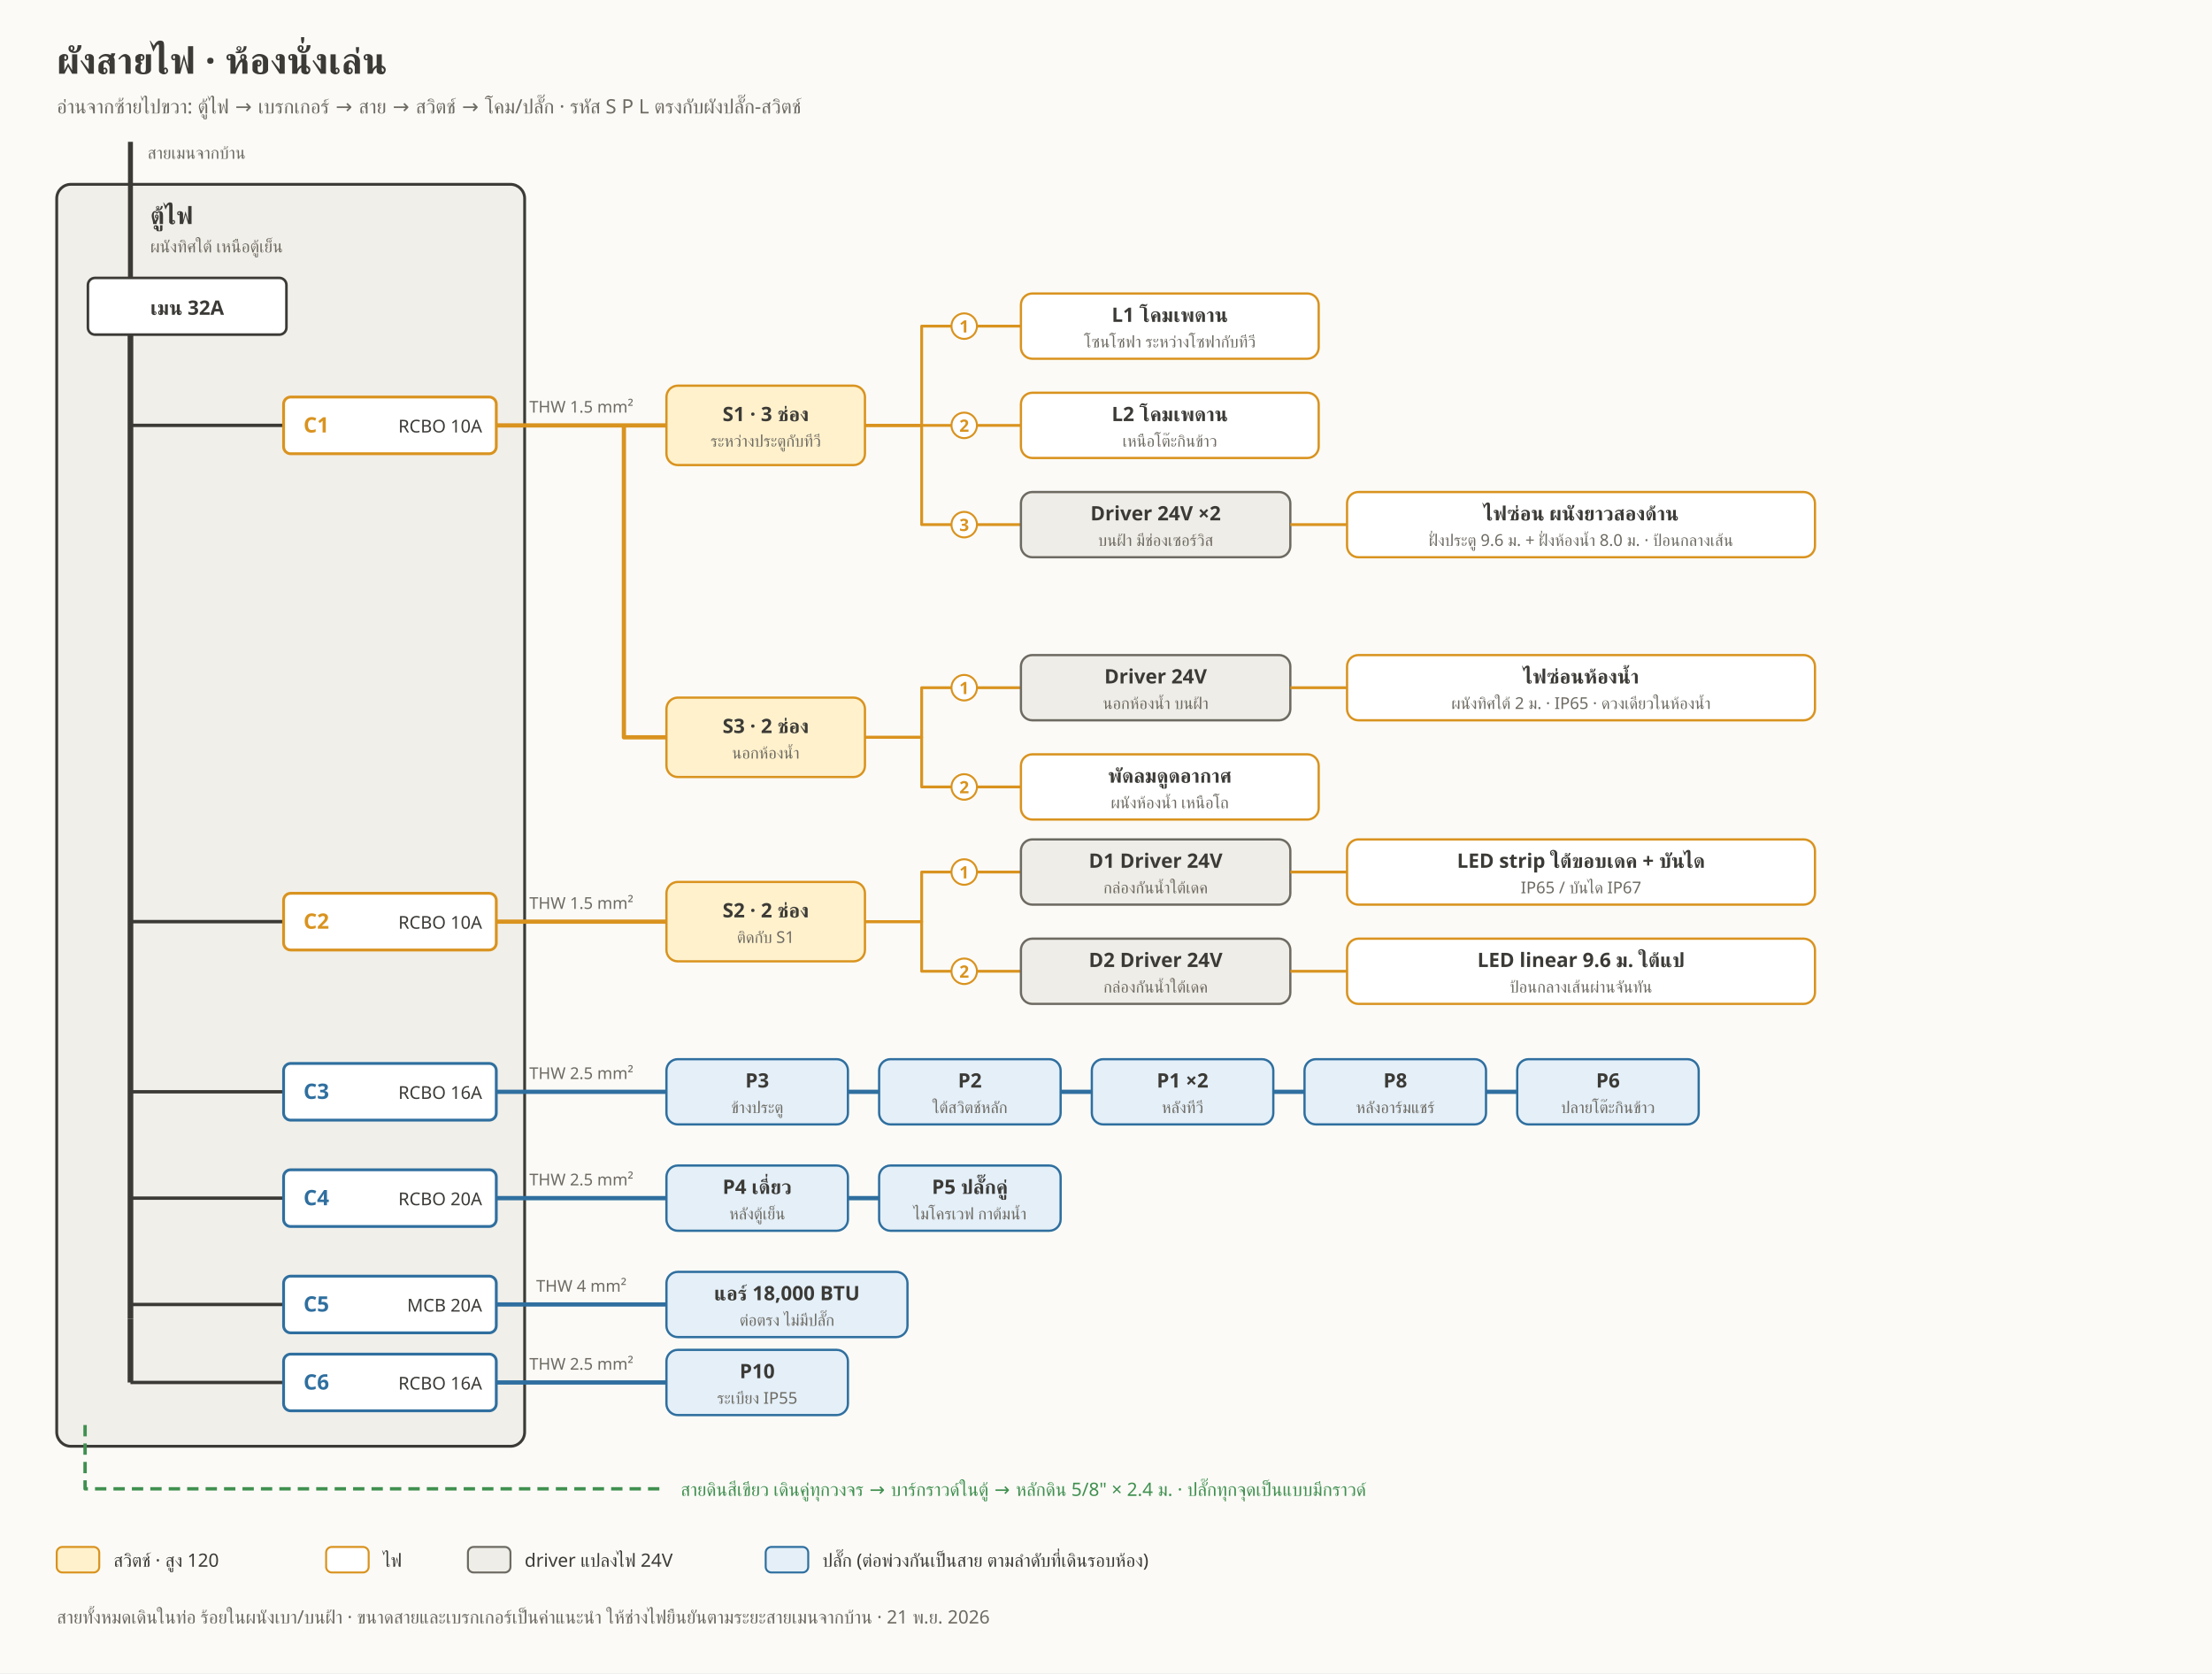
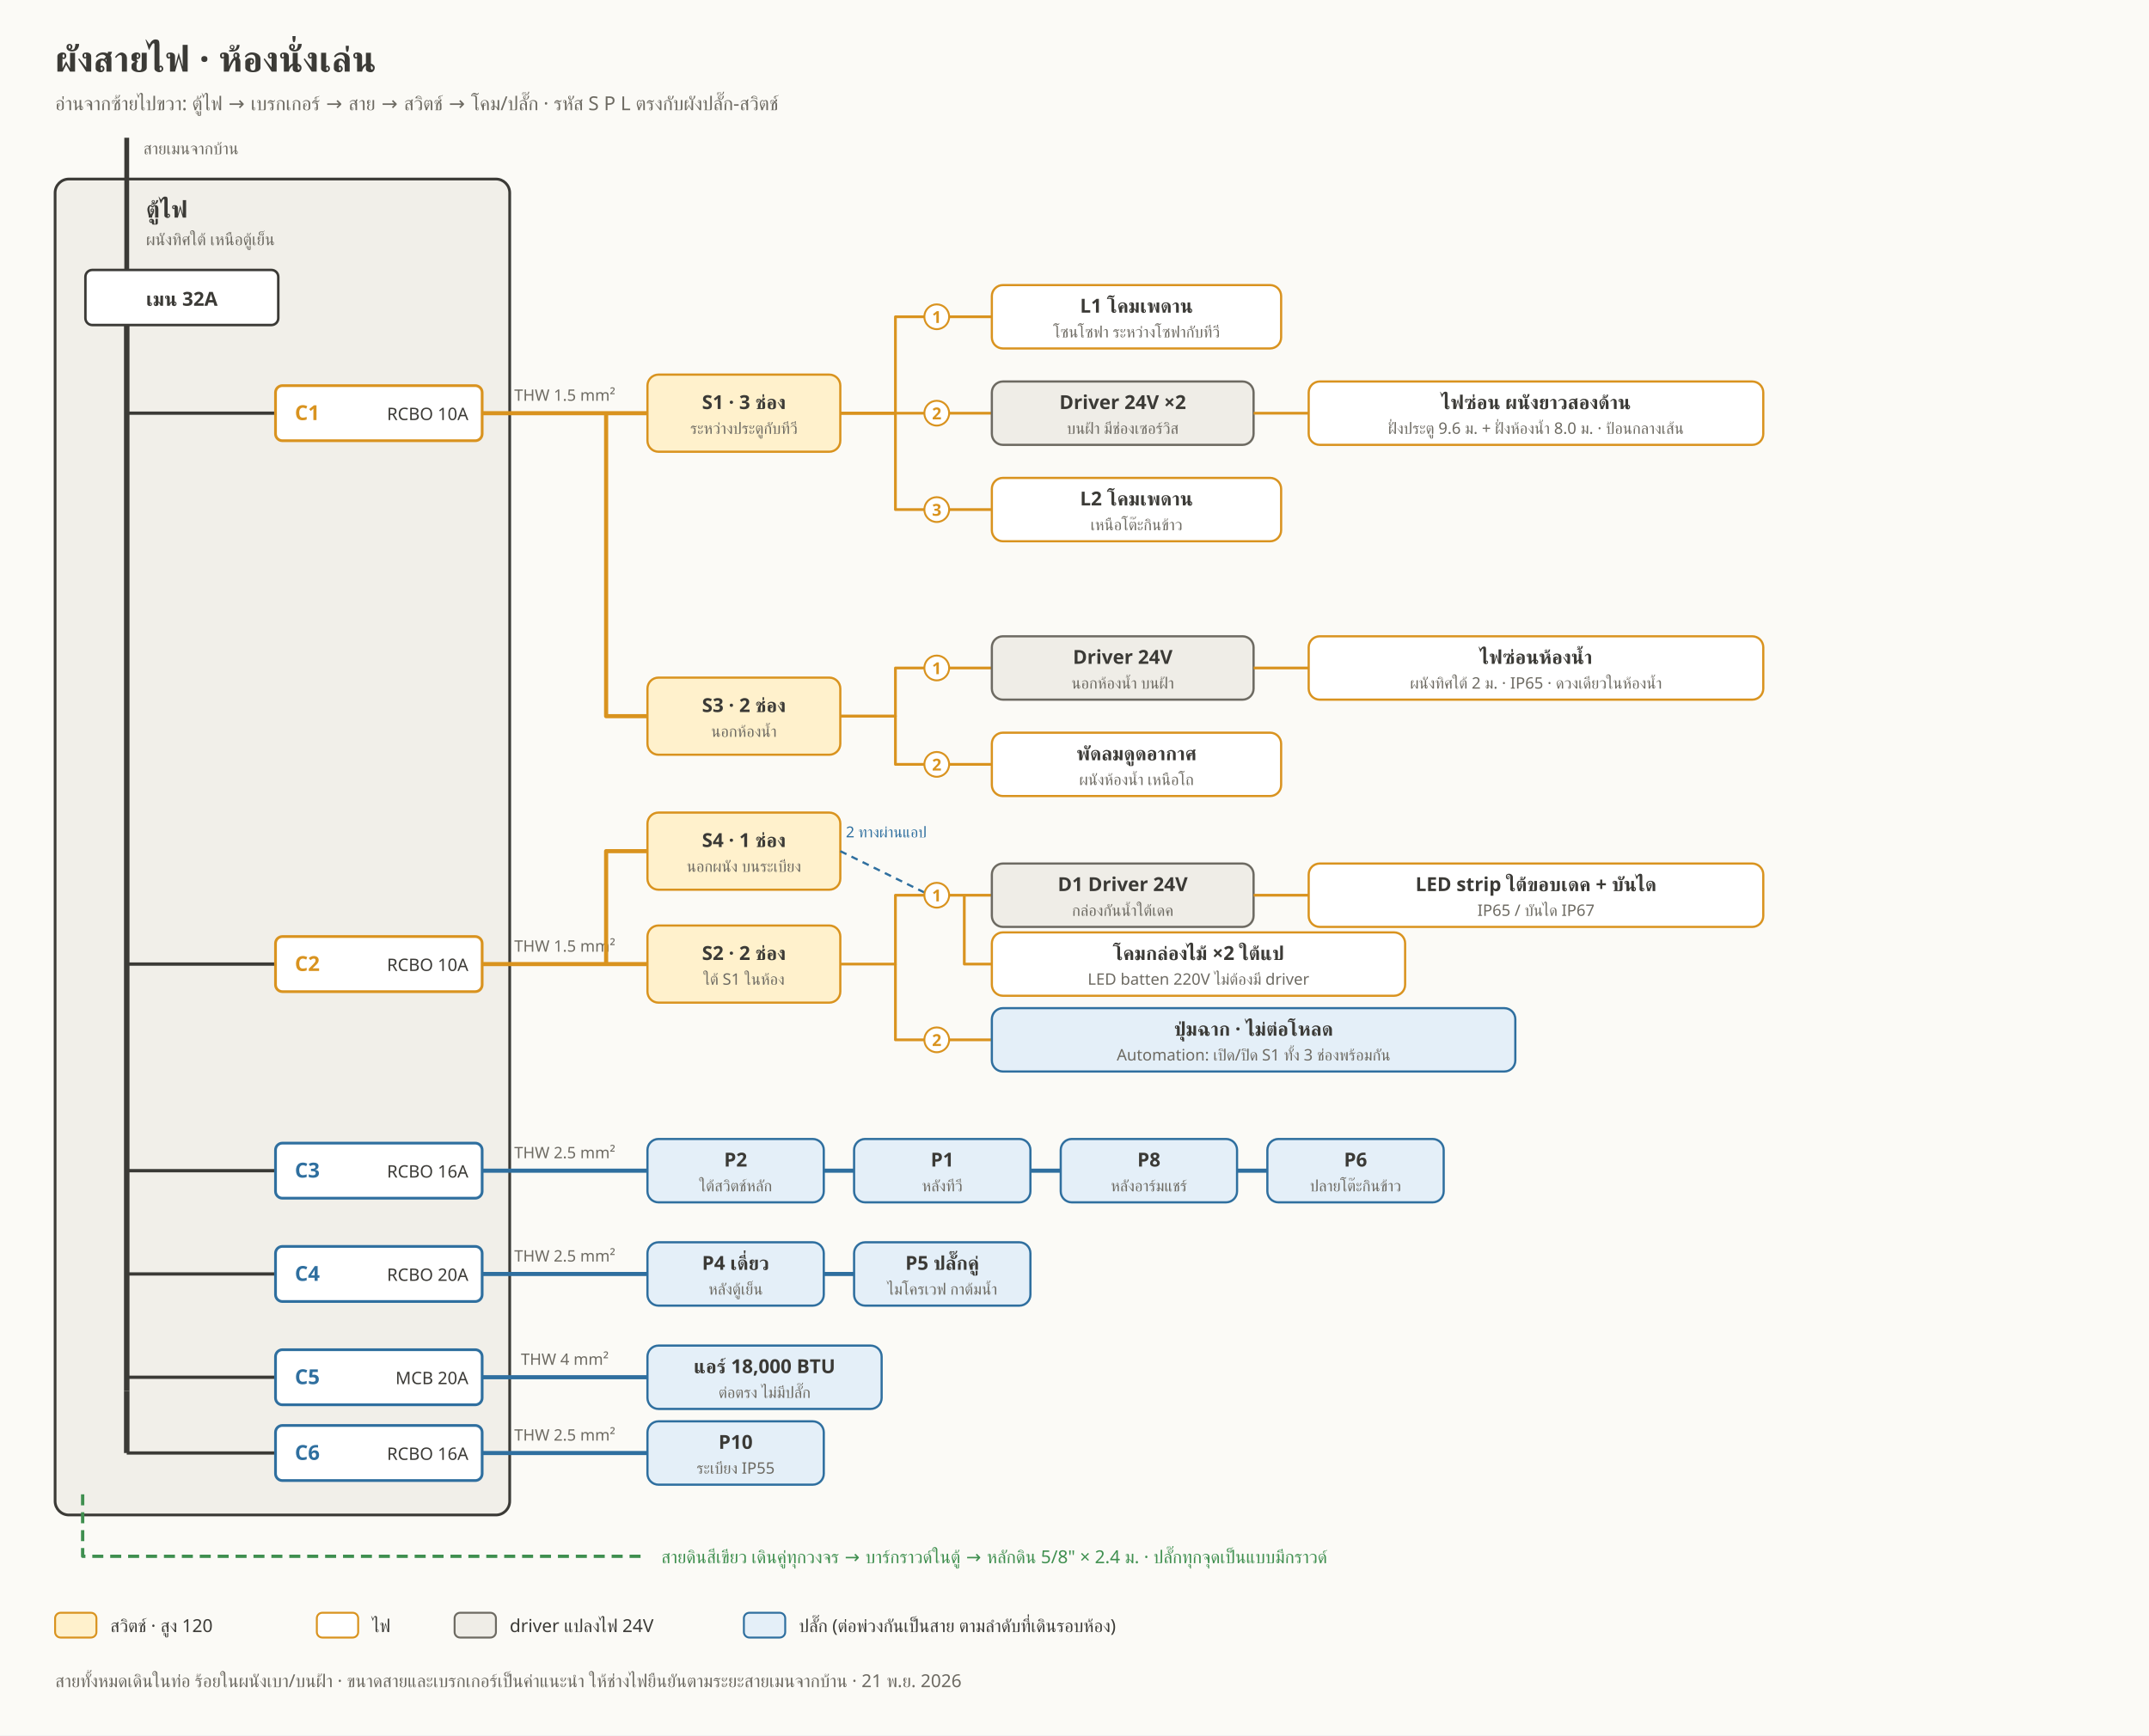
- <svg xmlns="http://www.w3.org/2000/svg" viewBox="0 0 1560 1180" width="1560" height="1180" font-family="Leelawadee UI, Tahoma, sans-serif">
+ <svg xmlns="http://www.w3.org/2000/svg" viewBox="0 0 1560 1260" width="1560" height="1260" font-family="Leelawadee UI, Tahoma, sans-serif">
  <defs />
-   <rect x="0" y="0" width="1560" height="1180" fill="#fbfaf6" />
+   <rect x="0" y="0" width="1560" height="1260" fill="#fbfaf6" />
  <text x="40" y="52" font-size="26" font-weight="600" text-anchor="start" fill="#3b3a36">ผังสายไฟ · ห้องนั่งเล่น</text>
  <text x="40" y="80" font-size="14" font-weight="400" text-anchor="start" fill="#6d6a62">อ่านจากซ้ายไปขวา: ตู้ไฟ → เบรกเกอร์ → สาย → สวิตช์ → โคม/ปลั๊ก · รหัส S P L ตรงกับผังปลั๊ก-สวิตช์</text>
-   <rect x="40" y="130" width="330" height="890" rx="10" fill="#f1efe9" stroke="#3b3a36" stroke-width="2" />
+   <rect x="40" y="130" width="330" height="970" rx="10" fill="#f1efe9" stroke="#3b3a36" stroke-width="2" />
  <text x="106" y="158" font-size="17" font-weight="600" text-anchor="start" fill="#3b3a36">ตู้ไฟ</text>
  <text x="106" y="178" font-size="12" font-weight="400" text-anchor="start" fill="#6d6a62">ผนังทิศใต้ เหนือตู้เย็น</text>
  <polyline points="92,100 92,196" fill="none" stroke="#3b3a36" stroke-width="3.5" stroke-linejoin="round" />
  <text x="104" y="112" font-size="12" font-weight="400" text-anchor="start" fill="#6d6a62">สายเมนจากบ้าน</text>
  <rect x="62" y="196" width="140" height="40" rx="5" fill="#fff" stroke="#3b3a36" stroke-width="1.8" />
  <text x="132" y="222" font-size="14" font-weight="600" text-anchor="middle" fill="#3b3a36">เมน 32A</text>
-   <polyline points="92,236 92,930" fill="none" stroke="#3b3a36" stroke-width="4" stroke-linejoin="round" />
+   <polyline points="92,236 92,1010" fill="none" stroke="#3b3a36" stroke-width="4" stroke-linejoin="round" />
  <polyline points="92,300 200,300" fill="none" stroke="#3b3a36" stroke-width="2.4" stroke-linejoin="round" />
  <rect x="200" y="280" width="150" height="40" rx="5" fill="#fff" stroke="#d9931f" stroke-width="2" />
  <text x="214" y="305" font-size="15" font-weight="700" text-anchor="start" fill="#d9931f">C1</text>
  <text x="340" y="305" font-size="12.5" font-weight="400" text-anchor="end" fill="#3b3a36">RCBO 10A</text>
  <polyline points="350,300 470,300" fill="none" stroke="#d9931f" stroke-width="3" stroke-linejoin="round" />
  <text x="410" y="291" font-size="11.5" font-weight="400" text-anchor="middle" fill="#6d6a62">THW 1.5 mm²</text>
  <polyline points="440,300 440,520 470,520" fill="none" stroke="#d9931f" stroke-width="3" stroke-linejoin="round" />
  <rect x="470" y="272" width="140" height="56" rx="8" fill="#fff1cc" stroke="#d9931f" stroke-width="1.6" />
  <text x="540" y="297" font-size="14" font-weight="600" text-anchor="middle" fill="#3b3a36">S1 · 3 ช่อง</text>
  <text x="540" y="315" font-size="11.5" font-weight="400" text-anchor="middle" fill="#6d6a62">ระหว่างประตูกับทีวี</text>
  <polyline points="610,300 650,300 650,230 720,230" fill="none" stroke="#d9931f" stroke-width="2" stroke-linejoin="round" />
  <circle cx="680" cy="230" r="9" fill="#fff" stroke="#d9931f" stroke-width="1.4" />
  <text x="680" y="234.5" font-size="12" font-weight="700" text-anchor="middle" fill="#d9931f">1</text>
  <polyline points="610,300 650,300 650,300 720,300" fill="none" stroke="#d9931f" stroke-width="2" stroke-linejoin="round" />
  <circle cx="680" cy="300" r="9" fill="#fff" stroke="#d9931f" stroke-width="1.4" />
  <text x="680" y="304.5" font-size="12" font-weight="700" text-anchor="middle" fill="#d9931f">2</text>
  <polyline points="610,300 650,300 650,370 720,370" fill="none" stroke="#d9931f" stroke-width="2" stroke-linejoin="round" />
  <circle cx="680" cy="370" r="9" fill="#fff" stroke="#d9931f" stroke-width="1.4" />
  <text x="680" y="374.5" font-size="12" font-weight="700" text-anchor="middle" fill="#d9931f">3</text>
  <rect x="720" y="207" width="210" height="46" rx="8" fill="#fff" stroke="#d9931f" stroke-width="1.6" />
  <text x="825" y="227" font-size="14" font-weight="600" text-anchor="middle" fill="#3b3a36">L1 โคมเพดาน</text>
  <text x="825" y="245" font-size="11.5" font-weight="400" text-anchor="middle" fill="#6d6a62">โซนโซฟา ระหว่างโซฟากับทีวี</text>
-   <rect x="720" y="277" width="210" height="46" rx="8" fill="#fff" stroke="#d9931f" stroke-width="1.6" />
-   <text x="825" y="297" font-size="14" font-weight="600" text-anchor="middle" fill="#3b3a36">L2 โคมเพดาน</text>
-   <text x="825" y="315" font-size="11.5" font-weight="400" text-anchor="middle" fill="#6d6a62">เหนือโต๊ะกินข้าว</text>
-   <rect x="720" y="347" width="190" height="46" rx="8" fill="#efede7" stroke="#6d6a62" stroke-width="1.6" />
-   <text x="815" y="367" font-size="14" font-weight="600" text-anchor="middle" fill="#3b3a36">Driver 24V ×2</text>
-   <text x="815" y="385" font-size="11.5" font-weight="400" text-anchor="middle" fill="#6d6a62">บนฝ้า มีช่องเซอร์วิส</text>
-   <polyline points="910,370 950,370" fill="none" stroke="#d9931f" stroke-width="2" stroke-linejoin="round" />
-   <rect x="950" y="347" width="330" height="46" rx="8" fill="#fff" stroke="#d9931f" stroke-width="1.6" />
-   <text x="1115" y="367" font-size="14" font-weight="600" text-anchor="middle" fill="#3b3a36">ไฟซ่อน ผนังยาวสองด้าน</text>
-   <text x="1115" y="385" font-size="11.5" font-weight="400" text-anchor="middle" fill="#6d6a62">ฝั่งประตู 9.6 ม. + ฝั่งห้องน้ำ 8.0 ม. · ป้อนกลางเส้น</text>
+   <rect x="720" y="277" width="190" height="46" rx="8" fill="#efede7" stroke="#6d6a62" stroke-width="1.6" />
+   <text x="815" y="297" font-size="14" font-weight="600" text-anchor="middle" fill="#3b3a36">Driver 24V ×2</text>
+   <text x="815" y="315" font-size="11.5" font-weight="400" text-anchor="middle" fill="#6d6a62">บนฝ้า มีช่องเซอร์วิส</text>
+   <polyline points="910,300 950,300" fill="none" stroke="#d9931f" stroke-width="2" stroke-linejoin="round" />
+   <rect x="950" y="277" width="330" height="46" rx="8" fill="#fff" stroke="#d9931f" stroke-width="1.6" />
+   <text x="1115" y="297" font-size="14" font-weight="600" text-anchor="middle" fill="#3b3a36">ไฟซ่อน ผนังยาวสองด้าน</text>
+   <text x="1115" y="315" font-size="11.5" font-weight="400" text-anchor="middle" fill="#6d6a62">ฝั่งประตู 9.6 ม. + ฝั่งห้องน้ำ 8.0 ม. · ป้อนกลางเส้น</text>
+   <rect x="720" y="347" width="210" height="46" rx="8" fill="#fff" stroke="#d9931f" stroke-width="1.6" />
+   <text x="825" y="367" font-size="14" font-weight="600" text-anchor="middle" fill="#3b3a36">L2 โคมเพดาน</text>
+   <text x="825" y="385" font-size="11.5" font-weight="400" text-anchor="middle" fill="#6d6a62">เหนือโต๊ะกินข้าว</text>
  <rect x="470" y="492" width="140" height="56" rx="8" fill="#fff1cc" stroke="#d9931f" stroke-width="1.6" />
  <text x="540" y="517" font-size="14" font-weight="600" text-anchor="middle" fill="#3b3a36">S3 · 2 ช่อง</text>
  <text x="540" y="535" font-size="11.5" font-weight="400" text-anchor="middle" fill="#6d6a62">นอกห้องน้ำ</text>
  <polyline points="610,520 650,520 650,485 720,485" fill="none" stroke="#d9931f" stroke-width="2" stroke-linejoin="round" />
  <circle cx="680" cy="485" r="9" fill="#fff" stroke="#d9931f" stroke-width="1.4" />
  <text x="680" y="489.5" font-size="12" font-weight="700" text-anchor="middle" fill="#d9931f">1</text>
  <polyline points="610,520 650,520 650,555 720,555" fill="none" stroke="#d9931f" stroke-width="2" stroke-linejoin="round" />
  <circle cx="680" cy="555" r="9" fill="#fff" stroke="#d9931f" stroke-width="1.4" />
  <text x="680" y="559.5" font-size="12" font-weight="700" text-anchor="middle" fill="#d9931f">2</text>
  <rect x="720" y="462" width="190" height="46" rx="8" fill="#efede7" stroke="#6d6a62" stroke-width="1.6" />
  <text x="815" y="482" font-size="14" font-weight="600" text-anchor="middle" fill="#3b3a36">Driver 24V</text>
  <text x="815" y="500" font-size="11.5" font-weight="400" text-anchor="middle" fill="#6d6a62">นอกห้องน้ำ บนฝ้า</text>
  <polyline points="910,485 950,485" fill="none" stroke="#d9931f" stroke-width="2" stroke-linejoin="round" />
  <rect x="950" y="462" width="330" height="46" rx="8" fill="#fff" stroke="#d9931f" stroke-width="1.6" />
  <text x="1115" y="482" font-size="14" font-weight="600" text-anchor="middle" fill="#3b3a36">ไฟซ่อนห้องน้ำ</text>
  <text x="1115" y="500" font-size="11.5" font-weight="400" text-anchor="middle" fill="#6d6a62">ผนังทิศใต้ 2 ม. · IP65 · ดวงเดียวในห้องน้ำ</text>
  <rect x="720" y="532" width="210" height="46" rx="8" fill="#fff" stroke="#d9931f" stroke-width="1.6" />
  <text x="825" y="552" font-size="14" font-weight="600" text-anchor="middle" fill="#3b3a36">พัดลมดูดอากาศ</text>
  <text x="825" y="570" font-size="11.5" font-weight="400" text-anchor="middle" fill="#6d6a62">ผนังห้องน้ำ เหนือโถ</text>
-   <polyline points="92,650 200,650" fill="none" stroke="#3b3a36" stroke-width="2.4" stroke-linejoin="round" />
-   <rect x="200" y="630" width="150" height="40" rx="5" fill="#fff" stroke="#d9931f" stroke-width="2" />
-   <text x="214" y="655" font-size="15" font-weight="700" text-anchor="start" fill="#d9931f">C2</text>
-   <text x="340" y="655" font-size="12.5" font-weight="400" text-anchor="end" fill="#3b3a36">RCBO 10A</text>
-   <polyline points="350,650 470,650" fill="none" stroke="#d9931f" stroke-width="3" stroke-linejoin="round" />
-   <text x="410" y="641" font-size="11.5" font-weight="400" text-anchor="middle" fill="#6d6a62">THW 1.5 mm²</text>
-   <rect x="470" y="622" width="140" height="56" rx="8" fill="#fff1cc" stroke="#d9931f" stroke-width="1.6" />
-   <text x="540" y="647" font-size="14" font-weight="600" text-anchor="middle" fill="#3b3a36">S2 · 2 ช่อง</text>
-   <text x="540" y="665" font-size="11.5" font-weight="400" text-anchor="middle" fill="#6d6a62">ติดกับ S1</text>
-   <polyline points="610,650 650,650 650,615 720,615" fill="none" stroke="#d9931f" stroke-width="2" stroke-linejoin="round" />
-   <circle cx="680" cy="615" r="9" fill="#fff" stroke="#d9931f" stroke-width="1.4" />
-   <text x="680" y="619.5" font-size="12" font-weight="700" text-anchor="middle" fill="#d9931f">1</text>
-   <rect x="720" y="592" width="190" height="46" rx="8" fill="#efede7" stroke="#6d6a62" stroke-width="1.6" />
-   <text x="815" y="612" font-size="14" font-weight="600" text-anchor="middle" fill="#3b3a36">D1 Driver 24V</text>
-   <text x="815" y="630" font-size="11.5" font-weight="400" text-anchor="middle" fill="#6d6a62">กล่องกันน้ำใต้เดค</text>
-   <polyline points="910,615 950,615" fill="none" stroke="#d9931f" stroke-width="2" stroke-linejoin="round" />
-   <rect x="950" y="592" width="330" height="46" rx="8" fill="#fff" stroke="#d9931f" stroke-width="1.6" />
-   <text x="1115" y="612" font-size="14" font-weight="600" text-anchor="middle" fill="#3b3a36">LED strip ใต้ขอบเดค + บันได</text>
-   <text x="1115" y="630" font-size="11.5" font-weight="400" text-anchor="middle" fill="#6d6a62">IP65 / บันได IP67</text>
-   <polyline points="610,650 650,650 650,685 720,685" fill="none" stroke="#d9931f" stroke-width="2" stroke-linejoin="round" />
-   <circle cx="680" cy="685" r="9" fill="#fff" stroke="#d9931f" stroke-width="1.4" />
-   <text x="680" y="689.5" font-size="12" font-weight="700" text-anchor="middle" fill="#d9931f">2</text>
-   <rect x="720" y="662" width="190" height="46" rx="8" fill="#efede7" stroke="#6d6a62" stroke-width="1.6" />
-   <text x="815" y="682" font-size="14" font-weight="600" text-anchor="middle" fill="#3b3a36">D2 Driver 24V</text>
-   <text x="815" y="700" font-size="11.5" font-weight="400" text-anchor="middle" fill="#6d6a62">กล่องกันน้ำใต้เดค</text>
-   <polyline points="910,685 950,685" fill="none" stroke="#d9931f" stroke-width="2" stroke-linejoin="round" />
-   <rect x="950" y="662" width="330" height="46" rx="8" fill="#fff" stroke="#d9931f" stroke-width="1.6" />
-   <text x="1115" y="682" font-size="14" font-weight="600" text-anchor="middle" fill="#3b3a36">LED linear 9.6 ม. ใต้แป</text>
-   <text x="1115" y="700" font-size="11.5" font-weight="400" text-anchor="middle" fill="#6d6a62">ป้อนกลางเส้นผ่านจันทัน</text>
-   <polyline points="92,770 200,770" fill="none" stroke="#3b3a36" stroke-width="2.4" stroke-linejoin="round" />
-   <rect x="200" y="750" width="150" height="40" rx="5" fill="#fff" stroke="#2f6f9f" stroke-width="2" />
-   <text x="214" y="775" font-size="15" font-weight="700" text-anchor="start" fill="#2f6f9f">C3</text>
-   <text x="340" y="775" font-size="12.5" font-weight="400" text-anchor="end" fill="#3b3a36">RCBO 16A</text>
-   <polyline points="350,770 470,770" fill="none" stroke="#2f6f9f" stroke-width="3" stroke-linejoin="round" />
-   <text x="410" y="761" font-size="11.5" font-weight="400" text-anchor="middle" fill="#6d6a62">THW 2.5 mm²</text>
-   <rect x="470" y="747" width="128" height="46" rx="8" fill="#e4eff8" stroke="#2f6f9f" stroke-width="1.6" />
-   <text x="534" y="767" font-size="14" font-weight="600" text-anchor="middle" fill="#3b3a36">P3</text>
-   <text x="534" y="785" font-size="11.5" font-weight="400" text-anchor="middle" fill="#6d6a62">ข้างประตู</text>
-   <polyline points="598,770 620,770" fill="none" stroke="#2f6f9f" stroke-width="3" stroke-linejoin="round" />
-   <rect x="620" y="747" width="128" height="46" rx="8" fill="#e4eff8" stroke="#2f6f9f" stroke-width="1.6" />
-   <text x="684" y="767" font-size="14" font-weight="600" text-anchor="middle" fill="#3b3a36">P2</text>
-   <text x="684" y="785" font-size="11.5" font-weight="400" text-anchor="middle" fill="#6d6a62">ใต้สวิตช์หลัก</text>
-   <polyline points="748,770 770,770" fill="none" stroke="#2f6f9f" stroke-width="3" stroke-linejoin="round" />
-   <rect x="770" y="747" width="128" height="46" rx="8" fill="#e4eff8" stroke="#2f6f9f" stroke-width="1.6" />
-   <text x="834" y="767" font-size="14" font-weight="600" text-anchor="middle" fill="#3b3a36">P1 ×2</text>
-   <text x="834" y="785" font-size="11.5" font-weight="400" text-anchor="middle" fill="#6d6a62">หลังทีวี</text>
-   <polyline points="898,770 920,770" fill="none" stroke="#2f6f9f" stroke-width="3" stroke-linejoin="round" />
-   <rect x="920" y="747" width="128" height="46" rx="8" fill="#e4eff8" stroke="#2f6f9f" stroke-width="1.6" />
-   <text x="984" y="767" font-size="14" font-weight="600" text-anchor="middle" fill="#3b3a36">P8</text>
-   <text x="984" y="785" font-size="11.5" font-weight="400" text-anchor="middle" fill="#6d6a62">หลังอาร์มแชร์</text>
-   <polyline points="1048,770 1070,770" fill="none" stroke="#2f6f9f" stroke-width="3" stroke-linejoin="round" />
-   <rect x="1070" y="747" width="128" height="46" rx="8" fill="#e4eff8" stroke="#2f6f9f" stroke-width="1.6" />
-   <text x="1134" y="767" font-size="14" font-weight="600" text-anchor="middle" fill="#3b3a36">P6</text>
-   <text x="1134" y="785" font-size="11.5" font-weight="400" text-anchor="middle" fill="#6d6a62">ปลายโต๊ะกินข้าว</text>
-   <polyline points="92,845 200,845" fill="none" stroke="#3b3a36" stroke-width="2.4" stroke-linejoin="round" />
-   <rect x="200" y="825" width="150" height="40" rx="5" fill="#fff" stroke="#2f6f9f" stroke-width="2" />
-   <text x="214" y="850" font-size="15" font-weight="700" text-anchor="start" fill="#2f6f9f">C4</text>
-   <text x="340" y="850" font-size="12.5" font-weight="400" text-anchor="end" fill="#3b3a36">RCBO 20A</text>
-   <polyline points="350,845 470,845" fill="none" stroke="#2f6f9f" stroke-width="3" stroke-linejoin="round" />
-   <text x="410" y="836" font-size="11.5" font-weight="400" text-anchor="middle" fill="#6d6a62">THW 2.5 mm²</text>
-   <rect x="470" y="822" width="128" height="46" rx="8" fill="#e4eff8" stroke="#2f6f9f" stroke-width="1.6" />
-   <text x="534" y="842" font-size="14" font-weight="600" text-anchor="middle" fill="#3b3a36">P4 เดี่ยว</text>
-   <text x="534" y="860" font-size="11.5" font-weight="400" text-anchor="middle" fill="#6d6a62">หลังตู้เย็น</text>
-   <polyline points="598,845 620,845" fill="none" stroke="#2f6f9f" stroke-width="3" stroke-linejoin="round" />
-   <rect x="620" y="822" width="128" height="46" rx="8" fill="#e4eff8" stroke="#2f6f9f" stroke-width="1.6" />
-   <text x="684" y="842" font-size="14" font-weight="600" text-anchor="middle" fill="#3b3a36">P5 ปลั๊กคู่</text>
-   <text x="684" y="860" font-size="11.5" font-weight="400" text-anchor="middle" fill="#6d6a62">ไมโครเวฟ กาต้มน้ำ</text>
-   <polyline points="92,920 200,920" fill="none" stroke="#3b3a36" stroke-width="2.4" stroke-linejoin="round" />
-   <rect x="200" y="900" width="150" height="40" rx="5" fill="#fff" stroke="#2f6f9f" stroke-width="2" />
-   <text x="214" y="925" font-size="15" font-weight="700" text-anchor="start" fill="#2f6f9f">C5</text>
-   <text x="340" y="925" font-size="12.5" font-weight="400" text-anchor="end" fill="#3b3a36">MCB 20A</text>
-   <polyline points="350,920 470,920" fill="none" stroke="#2f6f9f" stroke-width="3" stroke-linejoin="round" />
-   <text x="410" y="911" font-size="11.5" font-weight="400" text-anchor="middle" fill="#6d6a62">THW 4 mm²</text>
-   <rect x="470" y="897" width="170" height="46" rx="8" fill="#e4eff8" stroke="#2f6f9f" stroke-width="1.6" />
-   <text x="555" y="917" font-size="14" font-weight="600" text-anchor="middle" fill="#3b3a36">แอร์ 18,000 BTU</text>
-   <text x="555" y="935" font-size="11.5" font-weight="400" text-anchor="middle" fill="#6d6a62">ต่อตรง ไม่มีปลั๊ก</text>
-   <polyline points="92,930 92,975" fill="none" stroke="#3b3a36" stroke-width="4" stroke-linejoin="round" />
-   <polyline points="92,975 200,975" fill="none" stroke="#3b3a36" stroke-width="2.4" stroke-linejoin="round" />
-   <rect x="200" y="955" width="150" height="40" rx="5" fill="#fff" stroke="#2f6f9f" stroke-width="2" />
-   <text x="214" y="980" font-size="15" font-weight="700" text-anchor="start" fill="#2f6f9f">C6</text>
-   <text x="340" y="980" font-size="12.5" font-weight="400" text-anchor="end" fill="#3b3a36">RCBO 16A</text>
-   <polyline points="350,975 470,975" fill="none" stroke="#2f6f9f" stroke-width="3" stroke-linejoin="round" />
-   <text x="410" y="966" font-size="11.5" font-weight="400" text-anchor="middle" fill="#6d6a62">THW 2.5 mm²</text>
-   <rect x="470" y="952" width="128" height="46" rx="8" fill="#e4eff8" stroke="#2f6f9f" stroke-width="1.6" />
-   <text x="534" y="972" font-size="14" font-weight="600" text-anchor="middle" fill="#3b3a36">P10</text>
-   <text x="534" y="990" font-size="11.5" font-weight="400" text-anchor="middle" fill="#6d6a62">ระเบียง IP55</text>
-   <polyline points="60,1005 60,1050 470,1050" fill="none" stroke="#3f8f4f" stroke-width="2.4" stroke-linejoin="round" stroke-dasharray="8 5" />
-   <text x="480" y="1055" font-size="13" font-weight="400" text-anchor="start" fill="#3f8f4f">สายดินสีเขียว เดินคู่ทุกวงจร → บาร์กราวด์ในตู้ → หลักดิน 5/8" × 2.4 ม. · ปลั๊กทุกจุดเป็นแบบมีกราวด์</text>
-   <rect x="40" y="1091" width="30" height="18" rx="4" fill="#fff1cc" stroke="#d9931f" stroke-width="1.4" />
-   <text x="80" y="1105" font-size="13" font-weight="400" text-anchor="start" fill="#3b3a36">สวิตช์ · สูง 120</text>
-   <rect x="230" y="1091" width="30" height="18" rx="4" fill="#fff" stroke="#d9931f" stroke-width="1.4" />
-   <text x="270" y="1105" font-size="13" font-weight="400" text-anchor="start" fill="#3b3a36">ไฟ</text>
-   <rect x="330" y="1091" width="30" height="18" rx="4" fill="#efede7" stroke="#6d6a62" stroke-width="1.4" />
-   <text x="370" y="1105" font-size="13" font-weight="400" text-anchor="start" fill="#3b3a36">driver แปลงไฟ 24V</text>
-   <rect x="540" y="1091" width="30" height="18" rx="4" fill="#e4eff8" stroke="#2f6f9f" stroke-width="1.4" />
-   <text x="580" y="1105" font-size="13" font-weight="400" text-anchor="start" fill="#3b3a36">ปลั๊ก (ต่อพ่วงกันเป็นสาย ตามลำดับที่เดินรอบห้อง)</text>
-   <text x="40" y="1145" font-size="13" font-weight="400" text-anchor="start" fill="#6d6a62">สายทั้งหมดเดินในท่อ ร้อยในผนังเบา/บนฝ้า · ขนาดสายและเบรกเกอร์เป็นค่าแนะนำ ให้ช่างไฟยืนยันตามระยะสายเมนจากบ้าน · 21 พ.ย. 2026</text>
+   <polyline points="92,700 200,700" fill="none" stroke="#3b3a36" stroke-width="2.4" stroke-linejoin="round" />
+   <rect x="200" y="680" width="150" height="40" rx="5" fill="#fff" stroke="#d9931f" stroke-width="2" />
+   <text x="214" y="705" font-size="15" font-weight="700" text-anchor="start" fill="#d9931f">C2</text>
+   <text x="340" y="705" font-size="12.5" font-weight="400" text-anchor="end" fill="#3b3a36">RCBO 10A</text>
+   <polyline points="350,700 470,700" fill="none" stroke="#d9931f" stroke-width="3" stroke-linejoin="round" />
+   <text x="410" y="691" font-size="11.5" font-weight="400" text-anchor="middle" fill="#6d6a62">THW 1.5 mm²</text>
+   <rect x="470" y="672" width="140" height="56" rx="8" fill="#fff1cc" stroke="#d9931f" stroke-width="1.6" />
+   <text x="540" y="697" font-size="14" font-weight="600" text-anchor="middle" fill="#3b3a36">S2 · 2 ช่อง</text>
+   <text x="540" y="715" font-size="11.5" font-weight="400" text-anchor="middle" fill="#6d6a62">ใต้ S1 ในห้อง</text>
+   <polyline points="440,700 440,618 470,618" fill="none" stroke="#d9931f" stroke-width="3" stroke-linejoin="round" />
+   <rect x="470" y="590" width="140" height="56" rx="8" fill="#fff1cc" stroke="#d9931f" stroke-width="1.6" />
+   <text x="540" y="615" font-size="14" font-weight="600" text-anchor="middle" fill="#3b3a36">S4 · 1 ช่อง</text>
+   <text x="540" y="633" font-size="11.5" font-weight="400" text-anchor="middle" fill="#6d6a62">นอกผนัง บนระเบียง</text>
+   <polyline points="610,618 671,648" fill="none" stroke="#2f6f9f" stroke-width="1.6" stroke-linejoin="round" stroke-dasharray="5 4" />
+   <text x="614" y="608" font-size="11" font-weight="400" text-anchor="start" fill="#2f6f9f">2 ทางผ่านแอป</text>
+   <polyline points="610,700 650,700 650,650 720,650" fill="none" stroke="#d9931f" stroke-width="2" stroke-linejoin="round" />
+   <polyline points="650,700 650,755 720,755" fill="none" stroke="#d9931f" stroke-width="2" stroke-linejoin="round" />
+   <circle cx="680" cy="650" r="9" fill="#fff" stroke="#d9931f" stroke-width="1.4" />
+   <text x="680" y="654.5" font-size="12" font-weight="700" text-anchor="middle" fill="#d9931f">1</text>
+   <rect x="720" y="627" width="190" height="46" rx="8" fill="#efede7" stroke="#6d6a62" stroke-width="1.6" />
+   <text x="815" y="647" font-size="14" font-weight="600" text-anchor="middle" fill="#3b3a36">D1 Driver 24V</text>
+   <text x="815" y="665" font-size="11.5" font-weight="400" text-anchor="middle" fill="#6d6a62">กล่องกันน้ำใต้เดค</text>
+   <polyline points="910,650 950,650" fill="none" stroke="#d9931f" stroke-width="2" stroke-linejoin="round" />
+   <rect x="950" y="627" width="330" height="46" rx="8" fill="#fff" stroke="#d9931f" stroke-width="1.6" />
+   <text x="1115" y="647" font-size="14" font-weight="600" text-anchor="middle" fill="#3b3a36">LED strip ใต้ขอบเดค + บันได</text>
+   <text x="1115" y="665" font-size="11.5" font-weight="400" text-anchor="middle" fill="#6d6a62">IP65 / บันได IP67</text>
+   <polyline points="700,650 700,700 720,700" fill="none" stroke="#d9931f" stroke-width="2" stroke-linejoin="round" />
+   <rect x="720" y="677" width="300" height="46" rx="8" fill="#fff" stroke="#d9931f" stroke-width="1.6" />
+   <text x="870" y="697" font-size="14" font-weight="600" text-anchor="middle" fill="#3b3a36">โคมกล่องไม้ ×2 ใต้แป</text>
+   <text x="870" y="715" font-size="11.5" font-weight="400" text-anchor="middle" fill="#6d6a62">LED batten 220V ไม่ต้องมี driver</text>
+   <circle cx="680" cy="755" r="9" fill="#fff" stroke="#d9931f" stroke-width="1.4" />
+   <text x="680" y="759.5" font-size="12" font-weight="700" text-anchor="middle" fill="#d9931f">2</text>
+   <rect x="720" y="732" width="380" height="46" rx="8" fill="#e4eff8" stroke="#2f6f9f" stroke-width="1.6" />
+   <text x="910" y="752" font-size="14" font-weight="600" text-anchor="middle" fill="#3b3a36">ปุ่มฉาก · ไม่ต่อโหลด</text>
+   <text x="910" y="770" font-size="11.5" font-weight="400" text-anchor="middle" fill="#6d6a62">Automation: เปิด/ปิด S1 ทั้ง 3 ช่องพร้อมกัน</text>
+   <polyline points="92,850 200,850" fill="none" stroke="#3b3a36" stroke-width="2.4" stroke-linejoin="round" />
+   <rect x="200" y="830" width="150" height="40" rx="5" fill="#fff" stroke="#2f6f9f" stroke-width="2" />
+   <text x="214" y="855" font-size="15" font-weight="700" text-anchor="start" fill="#2f6f9f">C3</text>
+   <text x="340" y="855" font-size="12.5" font-weight="400" text-anchor="end" fill="#3b3a36">RCBO 16A</text>
+   <polyline points="350,850 470,850" fill="none" stroke="#2f6f9f" stroke-width="3" stroke-linejoin="round" />
+   <text x="410" y="841" font-size="11.5" font-weight="400" text-anchor="middle" fill="#6d6a62">THW 2.5 mm²</text>
+   <rect x="470" y="827" width="128" height="46" rx="8" fill="#e4eff8" stroke="#2f6f9f" stroke-width="1.6" />
+   <text x="534" y="847" font-size="14" font-weight="600" text-anchor="middle" fill="#3b3a36">P2</text>
+   <text x="534" y="865" font-size="11.5" font-weight="400" text-anchor="middle" fill="#6d6a62">ใต้สวิตช์หลัก</text>
+   <polyline points="598,850 620,850" fill="none" stroke="#2f6f9f" stroke-width="3" stroke-linejoin="round" />
+   <rect x="620" y="827" width="128" height="46" rx="8" fill="#e4eff8" stroke="#2f6f9f" stroke-width="1.6" />
+   <text x="684" y="847" font-size="14" font-weight="600" text-anchor="middle" fill="#3b3a36">P1</text>
+   <text x="684" y="865" font-size="11.5" font-weight="400" text-anchor="middle" fill="#6d6a62">หลังทีวี</text>
+   <polyline points="748,850 770,850" fill="none" stroke="#2f6f9f" stroke-width="3" stroke-linejoin="round" />
+   <rect x="770" y="827" width="128" height="46" rx="8" fill="#e4eff8" stroke="#2f6f9f" stroke-width="1.6" />
+   <text x="834" y="847" font-size="14" font-weight="600" text-anchor="middle" fill="#3b3a36">P8</text>
+   <text x="834" y="865" font-size="11.5" font-weight="400" text-anchor="middle" fill="#6d6a62">หลังอาร์มแชร์</text>
+   <polyline points="898,850 920,850" fill="none" stroke="#2f6f9f" stroke-width="3" stroke-linejoin="round" />
+   <rect x="920" y="827" width="128" height="46" rx="8" fill="#e4eff8" stroke="#2f6f9f" stroke-width="1.6" />
+   <text x="984" y="847" font-size="14" font-weight="600" text-anchor="middle" fill="#3b3a36">P6</text>
+   <text x="984" y="865" font-size="11.5" font-weight="400" text-anchor="middle" fill="#6d6a62">ปลายโต๊ะกินข้าว</text>
+   <polyline points="92,925 200,925" fill="none" stroke="#3b3a36" stroke-width="2.4" stroke-linejoin="round" />
+   <rect x="200" y="905" width="150" height="40" rx="5" fill="#fff" stroke="#2f6f9f" stroke-width="2" />
+   <text x="214" y="930" font-size="15" font-weight="700" text-anchor="start" fill="#2f6f9f">C4</text>
+   <text x="340" y="930" font-size="12.5" font-weight="400" text-anchor="end" fill="#3b3a36">RCBO 20A</text>
+   <polyline points="350,925 470,925" fill="none" stroke="#2f6f9f" stroke-width="3" stroke-linejoin="round" />
+   <text x="410" y="916" font-size="11.5" font-weight="400" text-anchor="middle" fill="#6d6a62">THW 2.5 mm²</text>
+   <rect x="470" y="902" width="128" height="46" rx="8" fill="#e4eff8" stroke="#2f6f9f" stroke-width="1.6" />
+   <text x="534" y="922" font-size="14" font-weight="600" text-anchor="middle" fill="#3b3a36">P4 เดี่ยว</text>
+   <text x="534" y="940" font-size="11.5" font-weight="400" text-anchor="middle" fill="#6d6a62">หลังตู้เย็น</text>
+   <polyline points="598,925 620,925" fill="none" stroke="#2f6f9f" stroke-width="3" stroke-linejoin="round" />
+   <rect x="620" y="902" width="128" height="46" rx="8" fill="#e4eff8" stroke="#2f6f9f" stroke-width="1.6" />
+   <text x="684" y="922" font-size="14" font-weight="600" text-anchor="middle" fill="#3b3a36">P5 ปลั๊กคู่</text>
+   <text x="684" y="940" font-size="11.5" font-weight="400" text-anchor="middle" fill="#6d6a62">ไมโครเวฟ กาต้มน้ำ</text>
+   <polyline points="92,1000 200,1000" fill="none" stroke="#3b3a36" stroke-width="2.4" stroke-linejoin="round" />
+   <rect x="200" y="980" width="150" height="40" rx="5" fill="#fff" stroke="#2f6f9f" stroke-width="2" />
+   <text x="214" y="1005" font-size="15" font-weight="700" text-anchor="start" fill="#2f6f9f">C5</text>
+   <text x="340" y="1005" font-size="12.5" font-weight="400" text-anchor="end" fill="#3b3a36">MCB 20A</text>
+   <polyline points="350,1000 470,1000" fill="none" stroke="#2f6f9f" stroke-width="3" stroke-linejoin="round" />
+   <text x="410" y="991" font-size="11.5" font-weight="400" text-anchor="middle" fill="#6d6a62">THW 4 mm²</text>
+   <rect x="470" y="977" width="170" height="46" rx="8" fill="#e4eff8" stroke="#2f6f9f" stroke-width="1.6" />
+   <text x="555" y="997" font-size="14" font-weight="600" text-anchor="middle" fill="#3b3a36">แอร์ 18,000 BTU</text>
+   <text x="555" y="1015" font-size="11.5" font-weight="400" text-anchor="middle" fill="#6d6a62">ต่อตรง ไม่มีปลั๊ก</text>
+   <polyline points="92,1010 92,1055" fill="none" stroke="#3b3a36" stroke-width="4" stroke-linejoin="round" />
+   <polyline points="92,1055 200,1055" fill="none" stroke="#3b3a36" stroke-width="2.4" stroke-linejoin="round" />
+   <rect x="200" y="1035" width="150" height="40" rx="5" fill="#fff" stroke="#2f6f9f" stroke-width="2" />
+   <text x="214" y="1060" font-size="15" font-weight="700" text-anchor="start" fill="#2f6f9f">C6</text>
+   <text x="340" y="1060" font-size="12.5" font-weight="400" text-anchor="end" fill="#3b3a36">RCBO 16A</text>
+   <polyline points="350,1055 470,1055" fill="none" stroke="#2f6f9f" stroke-width="3" stroke-linejoin="round" />
+   <text x="410" y="1046" font-size="11.5" font-weight="400" text-anchor="middle" fill="#6d6a62">THW 2.5 mm²</text>
+   <rect x="470" y="1032" width="128" height="46" rx="8" fill="#e4eff8" stroke="#2f6f9f" stroke-width="1.6" />
+   <text x="534" y="1052" font-size="14" font-weight="600" text-anchor="middle" fill="#3b3a36">P10</text>
+   <text x="534" y="1070" font-size="11.5" font-weight="400" text-anchor="middle" fill="#6d6a62">ระเบียง IP55</text>
+   <polyline points="60,1085 60,1130 470,1130" fill="none" stroke="#3f8f4f" stroke-width="2.4" stroke-linejoin="round" stroke-dasharray="8 5" />
+   <text x="480" y="1135" font-size="13" font-weight="400" text-anchor="start" fill="#3f8f4f">สายดินสีเขียว เดินคู่ทุกวงจร → บาร์กราวด์ในตู้ → หลักดิน 5/8" × 2.4 ม. · ปลั๊กทุกจุดเป็นแบบมีกราวด์</text>
+   <rect x="40" y="1171" width="30" height="18" rx="4" fill="#fff1cc" stroke="#d9931f" stroke-width="1.4" />
+   <text x="80" y="1185" font-size="13" font-weight="400" text-anchor="start" fill="#3b3a36">สวิตช์ · สูง 120</text>
+   <rect x="230" y="1171" width="30" height="18" rx="4" fill="#fff" stroke="#d9931f" stroke-width="1.4" />
+   <text x="270" y="1185" font-size="13" font-weight="400" text-anchor="start" fill="#3b3a36">ไฟ</text>
+   <rect x="330" y="1171" width="30" height="18" rx="4" fill="#efede7" stroke="#6d6a62" stroke-width="1.4" />
+   <text x="370" y="1185" font-size="13" font-weight="400" text-anchor="start" fill="#3b3a36">driver แปลงไฟ 24V</text>
+   <rect x="540" y="1171" width="30" height="18" rx="4" fill="#e4eff8" stroke="#2f6f9f" stroke-width="1.4" />
+   <text x="580" y="1185" font-size="13" font-weight="400" text-anchor="start" fill="#3b3a36">ปลั๊ก (ต่อพ่วงกันเป็นสาย ตามลำดับที่เดินรอบห้อง)</text>
+   <text x="40" y="1225" font-size="13" font-weight="400" text-anchor="start" fill="#6d6a62">สายทั้งหมดเดินในท่อ ร้อยในผนังเบา/บนฝ้า · ขนาดสายและเบรกเกอร์เป็นค่าแนะนำ ให้ช่างไฟยืนยันตามระยะสายเมนจากบ้าน · 21 พ.ย. 2026</text>
</svg>
